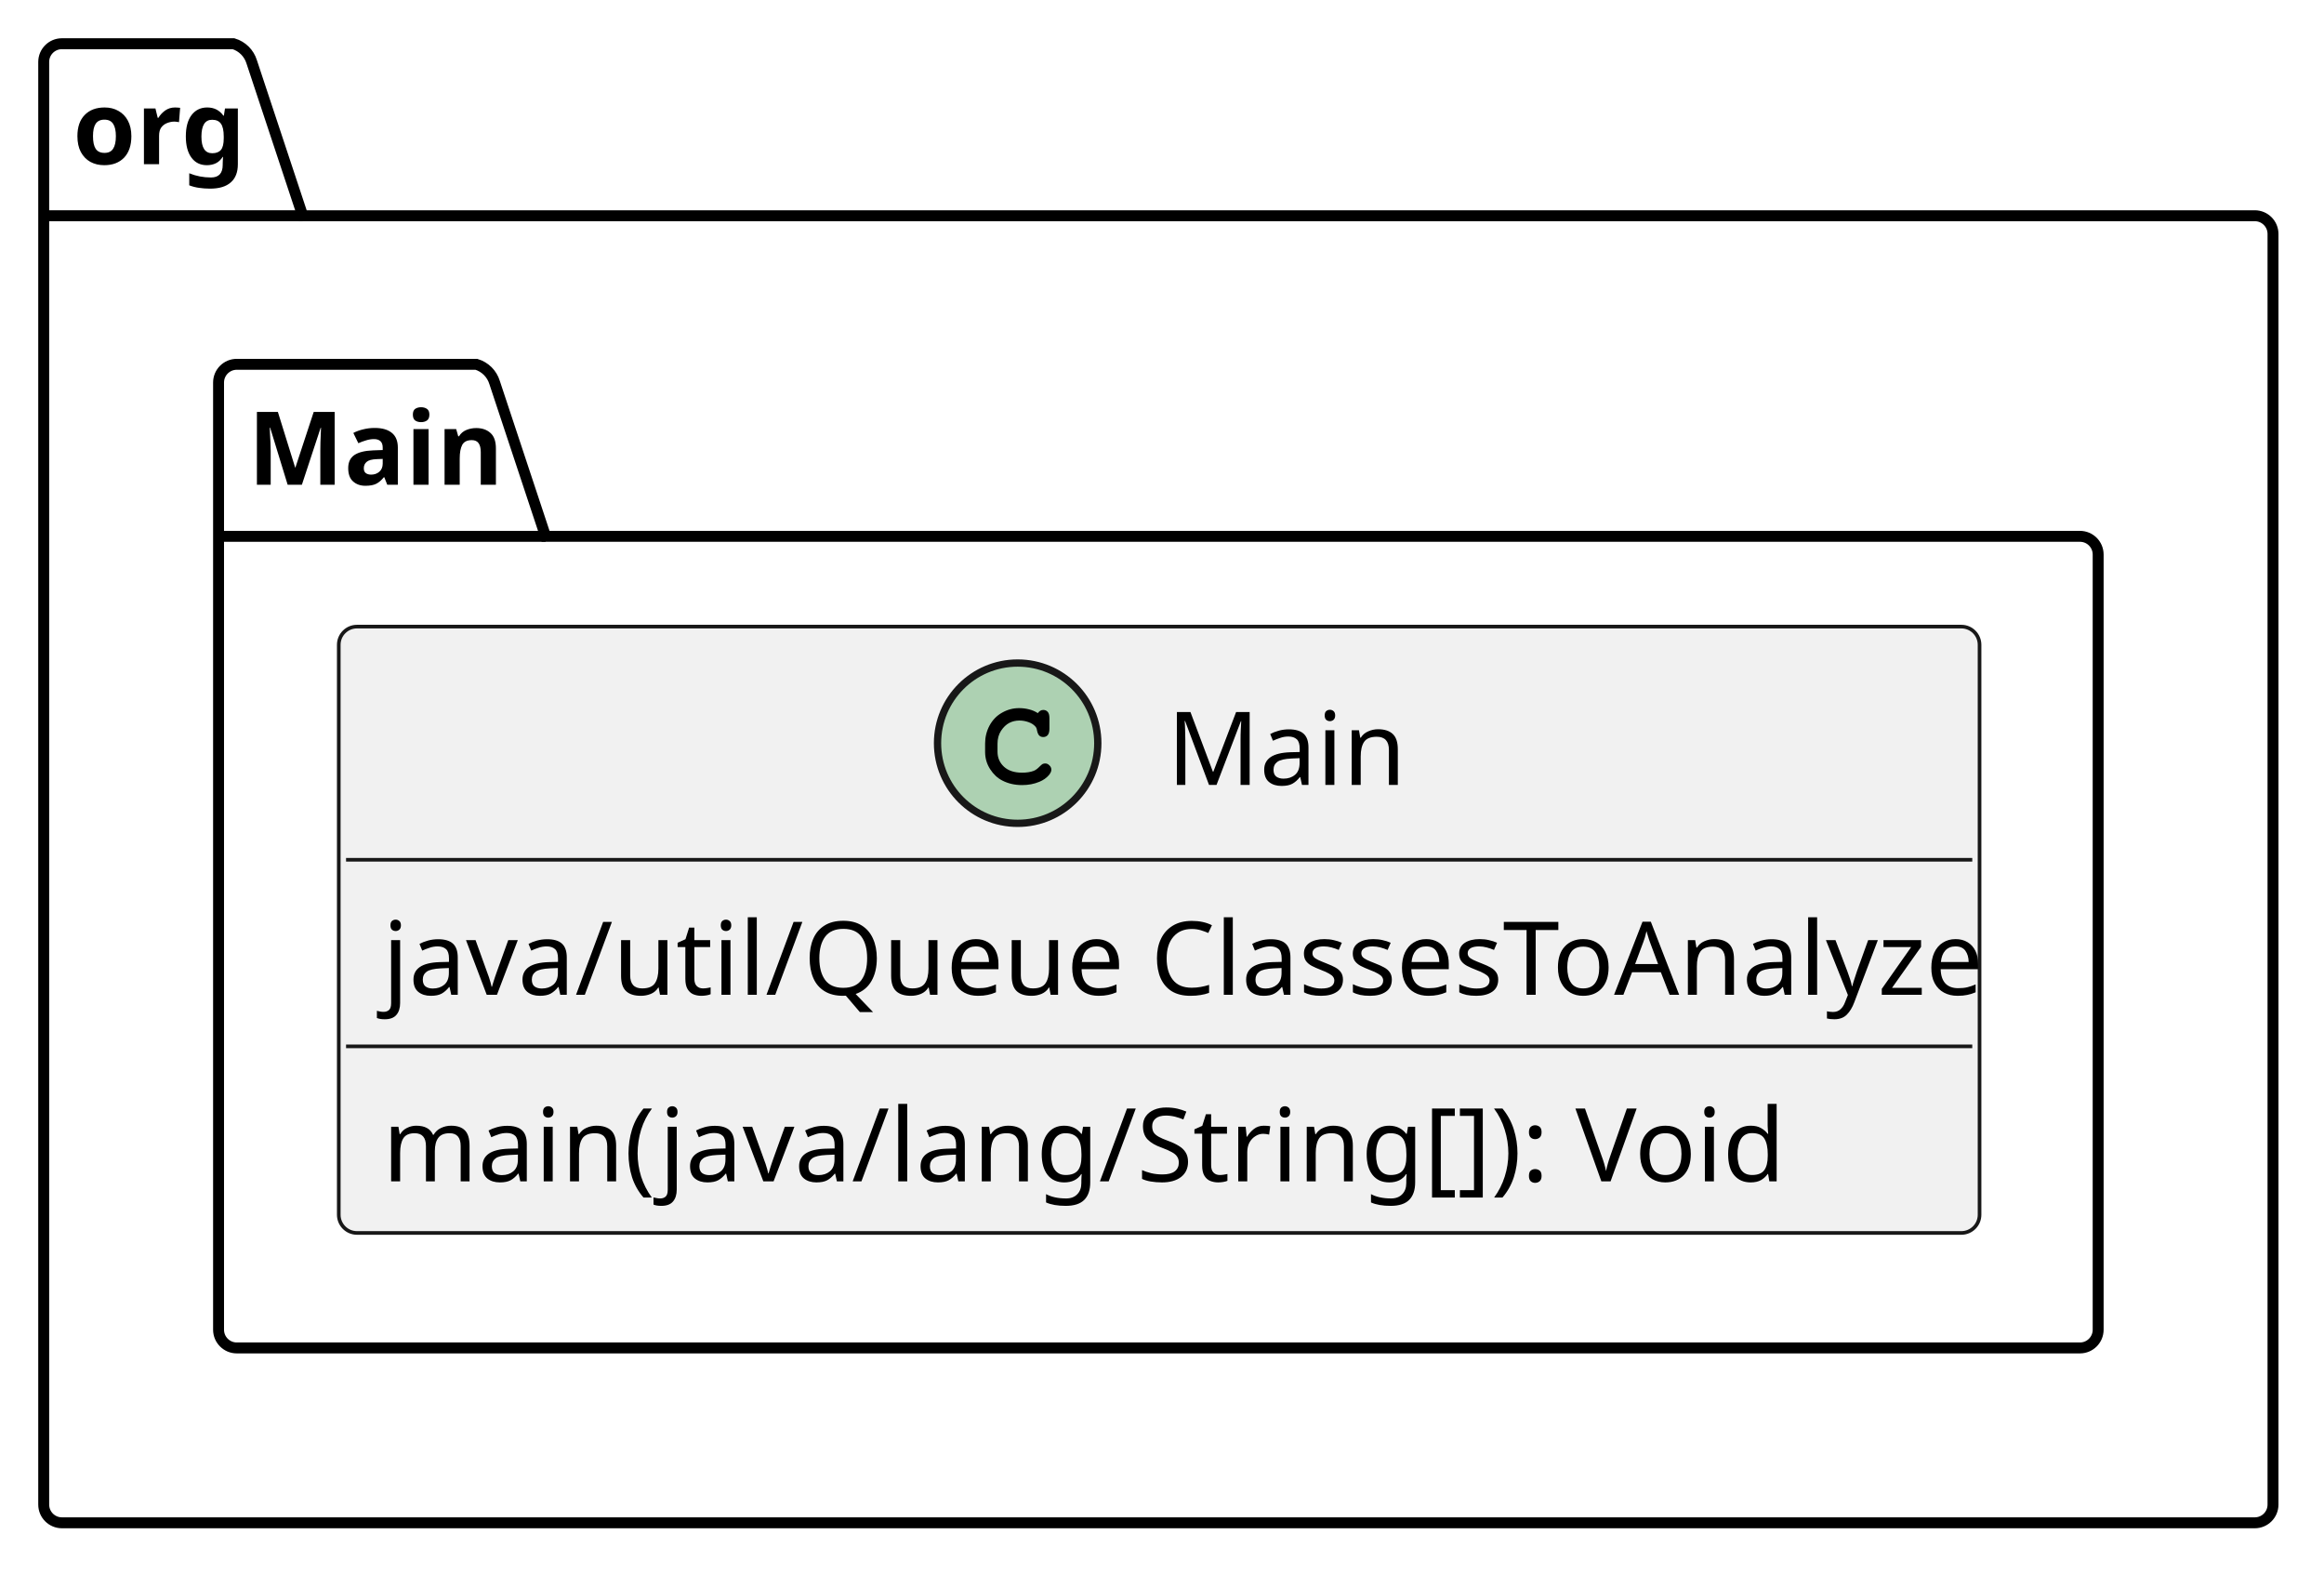
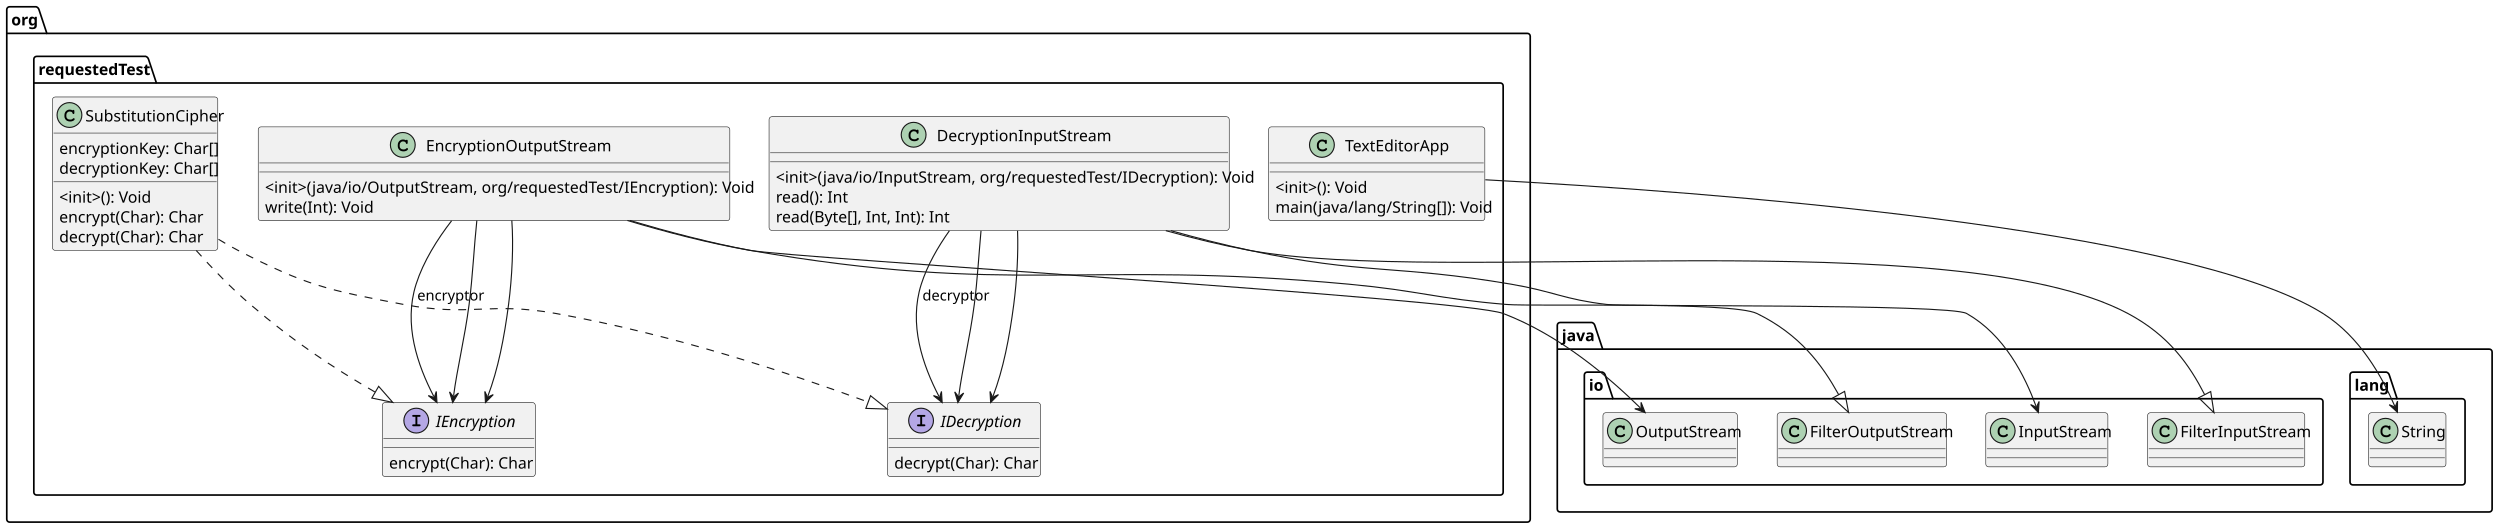
- <svg xmlns="http://www.w3.org/2000/svg" contentStyleType="text/css" data-diagram-type="CLASS" height="216px" preserveAspectRatio="none" style="width:319px;height:216px;background:#FFFFFF;" version="1.1" viewBox="0 0 319 216" width="319px" zoomAndPan="magnify">
+ <svg xmlns="http://www.w3.org/2000/svg" contentStyleType="text/css" data-diagram-type="CLASS" height="470px" preserveAspectRatio="none" style="width:2217px;height:470px;background:#FFFFFF;" version="1.1" viewBox="0 0 2217 470" width="2217px" zoomAndPan="magnify">
  <defs />
  <g>
    <g id="cluster_org">
-       <path d="M8.5,6 L32.052,6 A3.75,3.75 0 0 1 34.552,8.5 L41.552,29.609 L309.5,29.609 A2.5,2.5 0 0 1 312,32.109 L312,206.5 A2.5,2.5 0 0 1 309.5,209 L8.5,209 A2.5,2.5 0 0 1 6,206.5 L6,8.5 A2.5,2.5 0 0 1 8.5,6 " fill="transparent" style="stroke:#000000;stroke-width:1.5;" />
+       <path d="M8.5,6 L32.052,6 A3.75,3.75 0 0 1 34.552,8.5 L41.552,29.609 L1354.5,29.609 A2.5,2.5 0 0 1 1357,32.109 L1357,460.5 A2.5,2.5 0 0 1 1354.5,463 L8.5,463 A2.5,2.5 0 0 1 6,460.5 L6,8.5 A2.5,2.5 0 0 1 8.5,6 " fill="transparent" style="stroke:#000000;stroke-width:1.5;" />
      <line style="stroke:#000000;stroke-width:1.5;" x1="6" x2="41.552" y1="29.609" y2="29.609" />
      <text fill="#000000" font-family="sans-serif" font-size="14" font-weight="bold" lengthAdjust="spacing" textLength="22.552" x="10" y="22.533">org</text>
    </g>
-     <g id="cluster_Main">
-       <path d="M32.5,50 L65.39,50 A3.75,3.75 0 0 1 67.89,52.5 L74.89,73.609 L285.5,73.609 A2.5,2.5 0 0 1 288,76.109 L288,182.5 A2.5,2.5 0 0 1 285.5,185 L32.5,185 A2.5,2.5 0 0 1 30,182.5 L30,52.5 A2.5,2.5 0 0 1 32.5,50 " fill="transparent" style="stroke:#000000;stroke-width:1.5;" />
-       <line style="stroke:#000000;stroke-width:1.5;" x1="30" x2="74.89" y1="73.609" y2="73.609" />
-       <text fill="#000000" font-family="sans-serif" font-size="14" font-weight="bold" lengthAdjust="spacing" textLength="31.89" x="34" y="66.533">Main</text>
+     <g id="cluster_requestedTest">
+       <path d="M32.5,50 L129.196,50 A3.75,3.75 0 0 1 131.696,52.5 L138.696,73.609 L1330.5,73.609 A2.5,2.5 0 0 1 1333,76.109 L1333,436.5 A2.5,2.5 0 0 1 1330.5,439 L32.5,439 A2.5,2.5 0 0 1 30,436.5 L30,52.5 A2.5,2.5 0 0 1 32.5,50 " fill="transparent" style="stroke:#000000;stroke-width:1.5;" />
+       <line style="stroke:#000000;stroke-width:1.5;" x1="30" x2="138.696" y1="73.609" y2="73.609" />
+       <text fill="#000000" font-family="sans-serif" font-size="14" font-weight="bold" lengthAdjust="spacing" textLength="95.696" x="34" y="66.533">requestedTest</text>
    </g>
-     <g id="elem_Main">
-       <rect codeLine="2" fill="#F1F1F1" height="83.219" id="Main" rx="2.5" ry="2.5" style="stroke:#181818;stroke-width:0.5;" width="225.22" x="46.5" y="86" />
-       <ellipse cx="139.688" cy="102" fill="#ADD1B2" rx="11" ry="11" style="stroke:#181818;stroke-width:1;" />
-       <path d="M142.453,97.875 Q142.609,97.656 142.797,97.547 Q142.984,97.438 143.203,97.438 Q143.578,97.438 143.812,97.703 Q144.047,97.953 144.047,98.562 L144.047,100.016 Q144.047,100.625 143.812,100.891 Q143.578,101.156 143.203,101.156 Q142.859,101.156 142.656,100.953 Q142.453,100.766 142.344,100.25 Q142.297,99.891 142.109,99.703 Q141.781,99.328 141.172,99.109 Q140.562,98.891 139.938,98.891 Q139.172,98.891 138.531,99.219 Q137.906,99.547 137.406,100.297 Q136.922,101.047 136.922,102.078 L136.922,103.172 Q136.922,104.406 137.812,105.234 Q138.703,106.047 140.297,106.047 Q141.234,106.047 141.891,105.797 Q142.281,105.641 142.703,105.203 Q142.969,104.938 143.109,104.859 Q143.266,104.781 143.469,104.781 Q143.797,104.781 144.047,105.047 Q144.312,105.297 144.312,105.641 Q144.312,105.984 143.969,106.391 Q143.469,106.969 142.672,107.297 Q141.594,107.75 140.297,107.75 Q138.781,107.75 137.578,107.125 Q136.594,106.625 135.906,105.562 Q135.219,104.484 135.219,103.203 L135.219,102.047 Q135.219,100.719 135.828,99.578 Q136.453,98.422 137.547,97.812 Q138.641,97.188 139.875,97.188 Q140.609,97.188 141.25,97.359 Q141.906,97.516 142.453,97.875 Z " fill="#000000" />
-       <text fill="#000000" font-family="sans-serif" font-size="14" lengthAdjust="spacing" textLength="30.345" x="160.188" y="107.728">Main</text>
-       <line style="stroke:#181818;stroke-width:0.5;" x1="47.5" x2="270.72" y1="118" y2="118" />
-       <text fill="#000000" font-family="sans-serif" font-size="14" lengthAdjust="spacing" textLength="213.22" x="52.5" y="136.533">java/util/Queue ClassesToAnalyze</text>
-       <line style="stroke:#181818;stroke-width:0.5;" x1="47.5" x2="270.72" y1="143.609" y2="143.609" />
-       <text fill="#000000" font-family="sans-serif" font-size="14" lengthAdjust="spacing" textLength="179.751" x="52.5" y="162.143">main(java/lang/String[]): Void</text>
+     <g id="cluster_java">
+       <path d="M1383.5,286 L1411.748,286 A3.75,3.75 0 0 1 1414.248,288.5 L1421.248,309.609 L2207.5,309.609 A2.5,2.5 0 0 1 2210,312.109 L2210,451.5 A2.5,2.5 0 0 1 2207.5,454 L1383.5,454 A2.5,2.5 0 0 1 1381,451.5 L1381,288.5 A2.5,2.5 0 0 1 1383.5,286 " fill="transparent" style="stroke:#000000;stroke-width:1.5;" />
+       <line style="stroke:#000000;stroke-width:1.5;" x1="1381" x2="1421.248" y1="309.609" y2="309.609" />
+       <text fill="#000000" font-family="sans-serif" font-size="14" font-weight="bold" lengthAdjust="spacing" textLength="27.248" x="1385" y="302.533">java</text>
+     </g>
+     <g id="cluster_io">
+       <path d="M1407.5,330 L1420.941,330 A3.75,3.75 0 0 1 1423.441,332.5 L1430.441,353.609 L2057.5,353.609 A2.5,2.5 0 0 1 2060,356.109 L2060,427.5 A2.5,2.5 0 0 1 2057.5,430 L1407.5,430 A2.5,2.5 0 0 1 1405,427.5 L1405,332.5 A2.5,2.5 0 0 1 1407.5,330 " fill="transparent" style="stroke:#000000;stroke-width:1.5;" />
+       <line style="stroke:#000000;stroke-width:1.5;" x1="1405" x2="1430.441" y1="353.609" y2="353.609" />
+       <text fill="#000000" font-family="sans-serif" font-size="14" font-weight="bold" lengthAdjust="spacing" textLength="12.441" x="1409" y="346.533">io</text>
+     </g>
+     <g id="cluster_lang">
+       <path d="M2086.5,330 L2116.279,330 A3.75,3.75 0 0 1 2118.779,332.5 L2125.779,353.609 L2183.5,353.609 A2.5,2.5 0 0 1 2186,356.109 L2186,427.5 A2.5,2.5 0 0 1 2183.5,430 L2086.5,430 A2.5,2.5 0 0 1 2084,427.5 L2084,332.5 A2.5,2.5 0 0 1 2086.5,330 " fill="transparent" style="stroke:#000000;stroke-width:1.5;" />
+       <line style="stroke:#000000;stroke-width:1.5;" x1="2084" x2="2125.779" y1="353.609" y2="353.609" />
+       <text fill="#000000" font-family="sans-serif" font-size="14" font-weight="bold" lengthAdjust="spacing" textLength="28.779" x="2088" y="346.533">lang</text>
+     </g>
+     <g id="elem_DecryptionInputStream">
+       <rect codeLine="2" fill="#F1F1F1" height="100.828" id="DecryptionInputStream" rx="2.5" ry="2.5" style="stroke:#181818;stroke-width:0.5;" width="408.088" x="682" y="103.5" />
+       <ellipse cx="810.205" cy="119.5" fill="#ADD1B2" rx="11" ry="11" style="stroke:#181818;stroke-width:1;" />
+       <path d="M812.97,115.375 Q813.126,115.156 813.314,115.047 Q813.501,114.938 813.72,114.938 Q814.095,114.938 814.33,115.203 Q814.564,115.453 814.564,116.062 L814.564,117.516 Q814.564,118.125 814.33,118.391 Q814.095,118.656 813.72,118.656 Q813.376,118.656 813.173,118.453 Q812.97,118.266 812.861,117.75 Q812.814,117.391 812.626,117.203 Q812.298,116.828 811.689,116.609 Q811.08,116.391 810.455,116.391 Q809.689,116.391 809.048,116.719 Q808.423,117.047 807.923,117.797 Q807.439,118.547 807.439,119.578 L807.439,120.672 Q807.439,121.906 808.33,122.734 Q809.22,123.547 810.814,123.547 Q811.751,123.547 812.408,123.297 Q812.798,123.141 813.22,122.703 Q813.486,122.438 813.626,122.359 Q813.783,122.281 813.986,122.281 Q814.314,122.281 814.564,122.547 Q814.83,122.797 814.83,123.141 Q814.83,123.484 814.486,123.891 Q813.986,124.469 813.189,124.797 Q812.111,125.25 810.814,125.25 Q809.298,125.25 808.095,124.625 Q807.111,124.125 806.423,123.062 Q805.736,121.984 805.736,120.703 L805.736,119.547 Q805.736,118.219 806.345,117.078 Q806.97,115.922 808.064,115.312 Q809.158,114.688 810.392,114.688 Q811.126,114.688 811.767,114.859 Q812.423,115.016 812.97,115.375 Z " fill="#000000" />
+       <text fill="#000000" font-family="sans-serif" font-size="14" lengthAdjust="spacing" textLength="143.179" x="830.705" y="125.228">DecryptionInputStream</text>
+       <line style="stroke:#181818;stroke-width:0.5;" x1="683" x2="1089.088" y1="135.5" y2="135.5" />
+       <line style="stroke:#181818;stroke-width:0.5;" x1="683" x2="1089.088" y1="143.5" y2="143.5" />
+       <text fill="#000000" font-family="sans-serif" font-size="14" lengthAdjust="spacing" textLength="396.088" x="688" y="162.033">&lt;init&gt;(java/io/InputStream, org/requestedTest/IDecryption): Void</text>
+       <text fill="#000000" font-family="sans-serif" font-size="14" lengthAdjust="spacing" textLength="60.69" x="688" y="179.643">read(): Int</text>
+       <text fill="#000000" font-family="sans-serif" font-size="14" lengthAdjust="spacing" textLength="143.172" x="688" y="197.252">read(Byte[], Int, Int): Int</text>
+     </g>
+     <g id="elem_IDecryption">
+       <rect codeLine="23" fill="#F1F1F1" height="65.609" id="IDecryption" rx="2.5" ry="2.5" style="stroke:#181818;stroke-width:0.5;" width="135.703" x="787" y="357" />
+       <ellipse cx="816.803" cy="373" fill="#B4A7E5" rx="11" ry="11" style="stroke:#181818;stroke-width:1;" />
+       <path d="M817.756,369.641 L817.756,376.297 L819.475,376.297 Q820.085,376.297 820.35,376.531 Q820.616,376.766 820.616,377.156 Q820.616,377.531 820.35,377.766 Q820.085,378 819.475,378 L814.335,378 Q813.725,378 813.46,377.766 Q813.194,377.531 813.194,377.141 Q813.194,376.766 813.46,376.531 Q813.725,376.297 814.335,376.297 L816.053,376.297 L816.053,369.641 L814.335,369.641 Q813.725,369.641 813.46,369.406 Q813.194,369.172 813.194,368.781 Q813.194,368.406 813.46,368.172 Q813.725,367.938 814.335,367.938 L819.475,367.938 Q820.085,367.938 820.35,368.172 Q820.616,368.406 820.616,368.781 Q820.616,369.172 820.35,369.406 Q820.085,369.641 819.475,369.641 L817.756,369.641 Z " fill="#000000" />
+       <text fill="#000000" font-family="sans-serif" font-size="14" font-style="italic" lengthAdjust="spacing" textLength="70.807" x="834.093" y="378.728">IDecryption</text>
+       <line style="stroke:#181818;stroke-width:0.5;" x1="788" x2="921.703" y1="389" y2="389" />
+       <line style="stroke:#181818;stroke-width:0.5;" x1="788" x2="921.703" y1="397" y2="397" />
+       <text fill="#000000" font-family="sans-serif" font-size="14" lengthAdjust="spacing" textLength="123.703" x="793" y="415.533">decrypt(Char): Char</text>
+     </g>
+     <g id="elem_EncryptionOutputStream">
+       <rect codeLine="13" fill="#F1F1F1" height="83.219" id="EncryptionOutputStream" rx="2.5" ry="2.5" style="stroke:#181818;stroke-width:0.5;" width="418.205" x="229" y="112.5" />
+       <ellipse cx="357.205" cy="128.5" fill="#ADD1B2" rx="11" ry="11" style="stroke:#181818;stroke-width:1;" />
+       <path d="M359.97,124.375 Q360.127,124.156 360.314,124.047 Q360.502,123.938 360.72,123.938 Q361.095,123.938 361.33,124.203 Q361.564,124.453 361.564,125.062 L361.564,126.516 Q361.564,127.125 361.33,127.391 Q361.095,127.656 360.72,127.656 Q360.377,127.656 360.173,127.453 Q359.97,127.266 359.861,126.75 Q359.814,126.391 359.627,126.203 Q359.298,125.828 358.689,125.609 Q358.08,125.391 357.455,125.391 Q356.689,125.391 356.048,125.719 Q355.423,126.047 354.923,126.797 Q354.439,127.547 354.439,128.578 L354.439,129.672 Q354.439,130.906 355.33,131.734 Q356.22,132.547 357.814,132.547 Q358.752,132.547 359.408,132.297 Q359.798,132.141 360.22,131.703 Q360.486,131.438 360.627,131.359 Q360.783,131.281 360.986,131.281 Q361.314,131.281 361.564,131.547 Q361.83,131.797 361.83,132.141 Q361.83,132.484 361.486,132.891 Q360.986,133.469 360.189,133.797 Q359.111,134.25 357.814,134.25 Q356.298,134.25 355.095,133.625 Q354.111,133.125 353.423,132.062 Q352.736,130.984 352.736,129.703 L352.736,128.547 Q352.736,127.219 353.345,126.078 Q353.97,124.922 355.064,124.312 Q356.158,123.688 357.392,123.688 Q358.127,123.688 358.767,123.859 Q359.423,124.016 359.97,124.375 Z " fill="#000000" />
+       <text fill="#000000" font-family="sans-serif" font-size="14" lengthAdjust="spacing" textLength="153.296" x="377.705" y="134.228">EncryptionOutputStream</text>
+       <line style="stroke:#181818;stroke-width:0.5;" x1="230" x2="646.205" y1="144.5" y2="144.5" />
+       <line style="stroke:#181818;stroke-width:0.5;" x1="230" x2="646.205" y1="152.5" y2="152.5" />
+       <text fill="#000000" font-family="sans-serif" font-size="14" lengthAdjust="spacing" textLength="406.205" x="235" y="171.033">&lt;init&gt;(java/io/OutputStream, org/requestedTest/IEncryption): Void</text>
+       <text fill="#000000" font-family="sans-serif" font-size="14" lengthAdjust="spacing" textLength="90.248" x="235" y="188.643">write(Int): Void</text>
+     </g>
+     <g id="elem_IEncryption">
+       <rect codeLine="27" fill="#F1F1F1" height="65.609" id="IEncryption" rx="2.5" ry="2.5" style="stroke:#181818;stroke-width:0.5;" width="135.703" x="339" y="357" />
+       <ellipse cx="369.151" cy="373" fill="#B4A7E5" rx="11" ry="11" style="stroke:#181818;stroke-width:1;" />
+       <path d="M370.104,369.641 L370.104,376.297 L371.823,376.297 Q372.432,376.297 372.698,376.531 Q372.964,376.766 372.964,377.156 Q372.964,377.531 372.698,377.766 Q372.432,378 371.823,378 L366.682,378 Q366.073,378 365.807,377.766 Q365.542,377.531 365.542,377.141 Q365.542,376.766 365.807,376.531 Q366.073,376.297 366.682,376.297 L368.401,376.297 L368.401,369.641 L366.682,369.641 Q366.073,369.641 365.807,369.406 Q365.542,369.172 365.542,368.781 Q365.542,368.406 365.807,368.172 Q366.073,367.938 366.682,367.938 L371.823,367.938 Q372.432,367.938 372.698,368.172 Q372.964,368.406 372.964,368.781 Q372.964,369.172 372.698,369.406 Q372.432,369.641 371.823,369.641 L370.104,369.641 Z " fill="#000000" />
+       <text fill="#000000" font-family="sans-serif" font-size="14" font-style="italic" lengthAdjust="spacing" textLength="70.034" x="386.518" y="378.728">IEncryption</text>
+       <line style="stroke:#181818;stroke-width:0.5;" x1="340" x2="473.703" y1="389" y2="389" />
+       <line style="stroke:#181818;stroke-width:0.5;" x1="340" x2="473.703" y1="397" y2="397" />
+       <text fill="#000000" font-family="sans-serif" font-size="14" lengthAdjust="spacing" textLength="123.703" x="345" y="415.533">encrypt(Char): Char</text>
+     </g>
+     <g id="elem_SubstitutionCipher">
+       <rect codeLine="31" fill="#F1F1F1" height="136.047" id="SubstitutionCipher" rx="2.5" ry="2.5" style="stroke:#181818;stroke-width:0.5;" width="146.62" x="46.5" y="86" />
+       <ellipse cx="61.599" cy="102" fill="#ADD1B2" rx="11" ry="11" style="stroke:#181818;stroke-width:1;" />
+       <path d="M64.365,97.875 Q64.521,97.656 64.709,97.547 Q64.896,97.438 65.115,97.438 Q65.49,97.438 65.724,97.703 Q65.959,97.953 65.959,98.562 L65.959,100.016 Q65.959,100.625 65.724,100.891 Q65.49,101.156 65.115,101.156 Q64.771,101.156 64.568,100.953 Q64.365,100.766 64.256,100.25 Q64.209,99.891 64.021,99.703 Q63.693,99.328 63.084,99.109 Q62.474,98.891 61.849,98.891 Q61.084,98.891 60.443,99.219 Q59.818,99.547 59.318,100.297 Q58.834,101.047 58.834,102.078 L58.834,103.172 Q58.834,104.406 59.724,105.234 Q60.615,106.047 62.209,106.047 Q63.146,106.047 63.802,105.797 Q64.193,105.641 64.615,105.203 Q64.881,104.938 65.021,104.859 Q65.177,104.781 65.381,104.781 Q65.709,104.781 65.959,105.047 Q66.224,105.297 66.224,105.641 Q66.224,105.984 65.881,106.391 Q65.381,106.969 64.584,107.297 Q63.506,107.75 62.209,107.75 Q60.693,107.75 59.49,107.125 Q58.506,106.625 57.818,105.562 Q57.131,104.484 57.131,103.203 L57.131,102.047 Q57.131,100.719 57.74,99.578 Q58.365,98.422 59.459,97.812 Q60.552,97.188 61.787,97.188 Q62.521,97.188 63.162,97.359 Q63.818,97.516 64.365,97.875 Z " fill="#000000" />
+       <text fill="#000000" font-family="sans-serif" font-size="14" lengthAdjust="spacing" textLength="114.399" x="75.621" y="107.728">SubstitutionCipher</text>
+       <line style="stroke:#181818;stroke-width:0.5;" x1="47.5" x2="192.12" y1="118" y2="118" />
+       <text fill="#000000" font-family="sans-serif" font-size="14" lengthAdjust="spacing" textLength="134.62" x="52.5" y="136.533">encryptionKey: Char[]</text>
+       <text fill="#000000" font-family="sans-serif" font-size="14" lengthAdjust="spacing" textLength="134.62" x="52.5" y="154.143">decryptionKey: Char[]</text>
+       <line style="stroke:#181818;stroke-width:0.5;" x1="47.5" x2="192.12" y1="161.219" y2="161.219" />
+       <text fill="#000000" font-family="sans-serif" font-size="14" lengthAdjust="spacing" textLength="79.372" x="52.5" y="179.752">&lt;init&gt;(): Void</text>
+       <text fill="#000000" font-family="sans-serif" font-size="14" lengthAdjust="spacing" textLength="123.703" x="52.5" y="197.361">encrypt(Char): Char</text>
+       <text fill="#000000" font-family="sans-serif" font-size="14" lengthAdjust="spacing" textLength="123.703" x="52.5" y="214.971">decrypt(Char): Char</text>
+     </g>
+     <g id="elem_TextEditorApp">
+       <rect codeLine="41" fill="#F1F1F1" height="83.219" id="TextEditorApp" rx="2.5" ry="2.5" style="stroke:#181818;stroke-width:0.5;" width="191.751" x="1125" y="112.5" />
+       <ellipse cx="1172.271" cy="128.5" fill="#ADD1B2" rx="11" ry="11" style="stroke:#181818;stroke-width:1;" />
+       <path d="M1175.036,124.375 Q1175.192,124.156 1175.38,124.047 Q1175.567,123.938 1175.786,123.938 Q1176.161,123.938 1176.396,124.203 Q1176.63,124.453 1176.63,125.062 L1176.63,126.516 Q1176.63,127.125 1176.396,127.391 Q1176.161,127.656 1175.786,127.656 Q1175.442,127.656 1175.239,127.453 Q1175.036,127.266 1174.927,126.75 Q1174.88,126.391 1174.692,126.203 Q1174.364,125.828 1173.755,125.609 Q1173.146,125.391 1172.521,125.391 Q1171.755,125.391 1171.114,125.719 Q1170.489,126.047 1169.989,126.797 Q1169.505,127.547 1169.505,128.578 L1169.505,129.672 Q1169.505,130.906 1170.396,131.734 Q1171.286,132.547 1172.88,132.547 Q1173.817,132.547 1174.474,132.297 Q1174.864,132.141 1175.286,131.703 Q1175.552,131.438 1175.692,131.359 Q1175.849,131.281 1176.052,131.281 Q1176.38,131.281 1176.63,131.547 Q1176.896,131.797 1176.896,132.141 Q1176.896,132.484 1176.552,132.891 Q1176.052,133.469 1175.255,133.797 Q1174.177,134.25 1172.88,134.25 Q1171.364,134.25 1170.161,133.625 Q1169.177,133.125 1168.489,132.062 Q1167.802,130.984 1167.802,129.703 L1167.802,128.547 Q1167.802,127.219 1168.411,126.078 Q1169.036,124.922 1170.13,124.312 Q1171.224,123.688 1172.458,123.688 Q1173.192,123.688 1173.833,123.859 Q1174.489,124.016 1175.036,124.375 Z " fill="#000000" />
+       <text fill="#000000" font-family="sans-serif" font-size="14" lengthAdjust="spacing" textLength="88.71" x="1192.771" y="134.228">TextEditorApp</text>
+       <line style="stroke:#181818;stroke-width:0.5;" x1="1126" x2="1315.751" y1="144.5" y2="144.5" />
+       <line style="stroke:#181818;stroke-width:0.5;" x1="1126" x2="1315.751" y1="152.5" y2="152.5" />
+       <text fill="#000000" font-family="sans-serif" font-size="14" lengthAdjust="spacing" textLength="79.372" x="1131" y="171.033">&lt;init&gt;(): Void</text>
+       <text fill="#000000" font-family="sans-serif" font-size="14" lengthAdjust="spacing" textLength="179.751" x="1131" y="188.643">main(java/lang/String[]): Void</text>
+     </g>
+     <g id="elem_FilterInputStream">
+       <rect fill="#F1F1F1" height="48" id="FilterInputStream" rx="2.5" ry="2.5" style="stroke:#181818;stroke-width:0.5;" width="139.372" x="1904.5" y="366" />
+       <ellipse cx="1919.5" cy="382" fill="#ADD1B2" rx="11" ry="11" style="stroke:#181818;stroke-width:1;" />
+       <path d="M1922.266,377.875 Q1922.422,377.656 1922.609,377.547 Q1922.797,377.438 1923.016,377.438 Q1923.391,377.438 1923.625,377.703 Q1923.859,377.953 1923.859,378.562 L1923.859,380.016 Q1923.859,380.625 1923.625,380.891 Q1923.391,381.156 1923.016,381.156 Q1922.672,381.156 1922.469,380.953 Q1922.266,380.766 1922.156,380.25 Q1922.109,379.891 1921.922,379.703 Q1921.594,379.328 1920.984,379.109 Q1920.375,378.891 1919.75,378.891 Q1918.984,378.891 1918.344,379.219 Q1917.719,379.547 1917.219,380.297 Q1916.734,381.047 1916.734,382.078 L1916.734,383.172 Q1916.734,384.406 1917.625,385.234 Q1918.516,386.047 1920.109,386.047 Q1921.047,386.047 1921.703,385.797 Q1922.094,385.641 1922.516,385.203 Q1922.781,384.938 1922.922,384.859 Q1923.078,384.781 1923.281,384.781 Q1923.609,384.781 1923.859,385.047 Q1924.125,385.297 1924.125,385.641 Q1924.125,385.984 1923.781,386.391 Q1923.281,386.969 1922.484,387.297 Q1921.406,387.75 1920.109,387.75 Q1918.594,387.75 1917.391,387.125 Q1916.406,386.625 1915.719,385.562 Q1915.031,384.484 1915.031,383.203 L1915.031,382.047 Q1915.031,380.719 1915.641,379.578 Q1916.266,378.422 1917.359,377.812 Q1918.453,377.188 1919.688,377.188 Q1920.422,377.188 1921.062,377.359 Q1921.719,377.516 1922.266,377.875 Z " fill="#000000" />
+       <text fill="#000000" font-family="sans-serif" font-size="14" lengthAdjust="spacing" textLength="107.372" x="1933.5" y="387.728">FilterInputStream</text>
+       <line style="stroke:#181818;stroke-width:0.5;" x1="1905.5" x2="2042.872" y1="398" y2="398" />
+       <line style="stroke:#181818;stroke-width:0.5;" x1="1905.5" x2="2042.872" y1="406" y2="406" />
+     </g>
+     <g id="elem_InputStream">
+       <rect fill="#F1F1F1" height="48" id="InputStream" rx="2.5" ry="2.5" style="stroke:#181818;stroke-width:0.5;" width="108.262" x="1761" y="366" />
+       <ellipse cx="1776" cy="382" fill="#ADD1B2" rx="11" ry="11" style="stroke:#181818;stroke-width:1;" />
+       <path d="M1778.766,377.875 Q1778.922,377.656 1779.109,377.547 Q1779.297,377.438 1779.516,377.438 Q1779.891,377.438 1780.125,377.703 Q1780.359,377.953 1780.359,378.562 L1780.359,380.016 Q1780.359,380.625 1780.125,380.891 Q1779.891,381.156 1779.516,381.156 Q1779.172,381.156 1778.969,380.953 Q1778.766,380.766 1778.656,380.25 Q1778.609,379.891 1778.422,379.703 Q1778.094,379.328 1777.484,379.109 Q1776.875,378.891 1776.25,378.891 Q1775.484,378.891 1774.844,379.219 Q1774.219,379.547 1773.719,380.297 Q1773.234,381.047 1773.234,382.078 L1773.234,383.172 Q1773.234,384.406 1774.125,385.234 Q1775.016,386.047 1776.609,386.047 Q1777.547,386.047 1778.203,385.797 Q1778.594,385.641 1779.016,385.203 Q1779.281,384.938 1779.422,384.859 Q1779.578,384.781 1779.781,384.781 Q1780.109,384.781 1780.359,385.047 Q1780.625,385.297 1780.625,385.641 Q1780.625,385.984 1780.281,386.391 Q1779.781,386.969 1778.984,387.297 Q1777.906,387.75 1776.609,387.75 Q1775.094,387.75 1773.891,387.125 Q1772.906,386.625 1772.219,385.562 Q1771.531,384.484 1771.531,383.203 L1771.531,382.047 Q1771.531,380.719 1772.141,379.578 Q1772.766,378.422 1773.859,377.812 Q1774.953,377.188 1776.188,377.188 Q1776.922,377.188 1777.562,377.359 Q1778.219,377.516 1778.766,377.875 Z " fill="#000000" />
+       <text fill="#000000" font-family="sans-serif" font-size="14" lengthAdjust="spacing" textLength="76.262" x="1790" y="387.728">InputStream</text>
+       <line style="stroke:#181818;stroke-width:0.5;" x1="1762" x2="1868.262" y1="398" y2="398" />
+       <line style="stroke:#181818;stroke-width:0.5;" x1="1762" x2="1868.262" y1="406" y2="406" />
+     </g>
+     <g id="elem_FilterOutputStream">
+       <rect fill="#F1F1F1" height="48" id="FilterOutputStream" rx="2.5" ry="2.5" style="stroke:#181818;stroke-width:0.5;" width="150.262" x="1576" y="366" />
+       <ellipse cx="1591" cy="382" fill="#ADD1B2" rx="11" ry="11" style="stroke:#181818;stroke-width:1;" />
+       <path d="M1593.766,377.875 Q1593.922,377.656 1594.109,377.547 Q1594.297,377.438 1594.516,377.438 Q1594.891,377.438 1595.125,377.703 Q1595.359,377.953 1595.359,378.562 L1595.359,380.016 Q1595.359,380.625 1595.125,380.891 Q1594.891,381.156 1594.516,381.156 Q1594.172,381.156 1593.969,380.953 Q1593.766,380.766 1593.656,380.25 Q1593.609,379.891 1593.422,379.703 Q1593.094,379.328 1592.484,379.109 Q1591.875,378.891 1591.25,378.891 Q1590.484,378.891 1589.844,379.219 Q1589.219,379.547 1588.719,380.297 Q1588.234,381.047 1588.234,382.078 L1588.234,383.172 Q1588.234,384.406 1589.125,385.234 Q1590.016,386.047 1591.609,386.047 Q1592.547,386.047 1593.203,385.797 Q1593.594,385.641 1594.016,385.203 Q1594.281,384.938 1594.422,384.859 Q1594.578,384.781 1594.781,384.781 Q1595.109,384.781 1595.359,385.047 Q1595.625,385.297 1595.625,385.641 Q1595.625,385.984 1595.281,386.391 Q1594.781,386.969 1593.984,387.297 Q1592.906,387.75 1591.609,387.75 Q1590.094,387.75 1588.891,387.125 Q1587.906,386.625 1587.219,385.562 Q1586.531,384.484 1586.531,383.203 L1586.531,382.047 Q1586.531,380.719 1587.141,379.578 Q1587.766,378.422 1588.859,377.812 Q1589.953,377.188 1591.188,377.188 Q1591.922,377.188 1592.562,377.359 Q1593.219,377.516 1593.766,377.875 Z " fill="#000000" />
+       <text fill="#000000" font-family="sans-serif" font-size="14" lengthAdjust="spacing" textLength="118.262" x="1605" y="387.728">FilterOutputStream</text>
+       <line style="stroke:#181818;stroke-width:0.5;" x1="1577" x2="1725.262" y1="398" y2="398" />
+       <line style="stroke:#181818;stroke-width:0.5;" x1="1577" x2="1725.262" y1="406" y2="406" />
+     </g>
+     <g id="elem_OutputStream">
+       <rect fill="#F1F1F1" height="48" id="OutputStream" rx="2.5" ry="2.5" style="stroke:#181818;stroke-width:0.5;" width="119.151" x="1421.5" y="366" />
+       <ellipse cx="1436.5" cy="382" fill="#ADD1B2" rx="11" ry="11" style="stroke:#181818;stroke-width:1;" />
+       <path d="M1439.266,377.875 Q1439.422,377.656 1439.609,377.547 Q1439.797,377.438 1440.016,377.438 Q1440.391,377.438 1440.625,377.703 Q1440.859,377.953 1440.859,378.562 L1440.859,380.016 Q1440.859,380.625 1440.625,380.891 Q1440.391,381.156 1440.016,381.156 Q1439.672,381.156 1439.469,380.953 Q1439.266,380.766 1439.156,380.25 Q1439.109,379.891 1438.922,379.703 Q1438.594,379.328 1437.984,379.109 Q1437.375,378.891 1436.75,378.891 Q1435.984,378.891 1435.344,379.219 Q1434.719,379.547 1434.219,380.297 Q1433.734,381.047 1433.734,382.078 L1433.734,383.172 Q1433.734,384.406 1434.625,385.234 Q1435.516,386.047 1437.109,386.047 Q1438.047,386.047 1438.703,385.797 Q1439.094,385.641 1439.516,385.203 Q1439.781,384.938 1439.922,384.859 Q1440.078,384.781 1440.281,384.781 Q1440.609,384.781 1440.859,385.047 Q1441.125,385.297 1441.125,385.641 Q1441.125,385.984 1440.781,386.391 Q1440.281,386.969 1439.484,387.297 Q1438.406,387.75 1437.109,387.75 Q1435.594,387.75 1434.391,387.125 Q1433.406,386.625 1432.719,385.562 Q1432.031,384.484 1432.031,383.203 L1432.031,382.047 Q1432.031,380.719 1432.641,379.578 Q1433.266,378.422 1434.359,377.812 Q1435.453,377.188 1436.688,377.188 Q1437.422,377.188 1438.062,377.359 Q1438.719,377.516 1439.266,377.875 Z " fill="#000000" />
+       <text fill="#000000" font-family="sans-serif" font-size="14" lengthAdjust="spacing" textLength="87.151" x="1450.5" y="387.728">OutputStream</text>
+       <line style="stroke:#181818;stroke-width:0.5;" x1="1422.5" x2="1539.651" y1="398" y2="398" />
+       <line style="stroke:#181818;stroke-width:0.5;" x1="1422.5" x2="1539.651" y1="406" y2="406" />
+     </g>
+     <g id="elem_String">
+       <rect fill="#F1F1F1" height="48" id="String" rx="2.5" ry="2.5" style="stroke:#181818;stroke-width:0.5;" width="68.572" x="2100.5" y="366" />
+       <ellipse cx="2115.5" cy="382" fill="#ADD1B2" rx="11" ry="11" style="stroke:#181818;stroke-width:1;" />
+       <path d="M2118.266,377.875 Q2118.422,377.656 2118.609,377.547 Q2118.797,377.438 2119.016,377.438 Q2119.391,377.438 2119.625,377.703 Q2119.859,377.953 2119.859,378.562 L2119.859,380.016 Q2119.859,380.625 2119.625,380.891 Q2119.391,381.156 2119.016,381.156 Q2118.672,381.156 2118.469,380.953 Q2118.266,380.766 2118.156,380.25 Q2118.109,379.891 2117.922,379.703 Q2117.594,379.328 2116.984,379.109 Q2116.375,378.891 2115.75,378.891 Q2114.984,378.891 2114.344,379.219 Q2113.719,379.547 2113.219,380.297 Q2112.734,381.047 2112.734,382.078 L2112.734,383.172 Q2112.734,384.406 2113.625,385.234 Q2114.516,386.047 2116.109,386.047 Q2117.047,386.047 2117.703,385.797 Q2118.094,385.641 2118.516,385.203 Q2118.781,384.938 2118.922,384.859 Q2119.078,384.781 2119.281,384.781 Q2119.609,384.781 2119.859,385.047 Q2120.125,385.297 2120.125,385.641 Q2120.125,385.984 2119.781,386.391 Q2119.281,386.969 2118.484,387.297 Q2117.406,387.75 2116.109,387.75 Q2114.594,387.75 2113.391,387.125 Q2112.406,386.625 2111.719,385.562 Q2111.031,384.484 2111.031,383.203 L2111.031,382.047 Q2111.031,380.719 2111.641,379.578 Q2112.266,378.422 2113.359,377.812 Q2114.453,377.188 2115.688,377.188 Q2116.422,377.188 2117.062,377.359 Q2117.719,377.516 2118.266,377.875 Z " fill="#000000" />
+       <text fill="#000000" font-family="sans-serif" font-size="14" lengthAdjust="spacing" textLength="36.572" x="2129.5" y="387.728">String</text>
+       <line style="stroke:#181818;stroke-width:0.5;" x1="2101.5" x2="2168.072" y1="398" y2="398" />
+       <line style="stroke:#181818;stroke-width:0.5;" x1="2101.5" x2="2168.072" y1="406" y2="406" />
+     </g>
+     <g id="link_DecryptionInputStream_FilterInputStream">
+       <path codeLine="7" d="M1033.86,204.56 C1058.4,211.36 1083.75,217.53 1108,222 C1278.68,253.49 1733.77,196.49 1887,278 C1923.53,297.43 1941.514,323.575 1955.104,349.985 " fill="transparent" id="DecryptionInputStream-to-FilterInputStream" style="stroke:#181818;stroke-width:1;" />
+       <polygon fill="transparent" points="1963.34,365.99,1960.439,347.239,1949.769,352.73,1963.34,365.99" style="stroke:#181818;stroke-width:1;" />
+     </g>
+     <g id="link_DecryptionInputStream_InputStream">
+       <path codeLine="8" d="M1038.3,204.56 C1061.49,211.05 1085.27,217.13 1108,222 C1209.67,243.76 1237.51,234.55 1340,252 C1378.07,258.48 1386.65,265.5 1425,270 C1442.61,272.07 1728.56,269.29 1744,278 C1777.68,296.99 1795.751,333.652 1805.561,360.202 " fill="transparent" id="DecryptionInputStream-to-InputStream" style="stroke:#181818;stroke-width:1;" />
+       <polygon fill="#181818" points="1807.64,365.83,1808.273,356.002,1805.907,361.14,1800.769,358.774,1807.64,365.83" style="stroke:#181818;stroke-width:1;" />
+     </g>
+     <g id="link_DecryptionInputStream_IDecryption">
+       <path codeLine="9" d="M869.96,204.69 C868.09,225.01 866.77,248.7 864,270 C860.13,299.78 853.32,327.18 850.24,350.99 " fill="transparent" id="DecryptionInputStream-to-IDecryption" style="stroke:#181818;stroke-width:1;" />
+       <polygon fill="#181818" points="849.47,356.94,854.591,348.527,850.111,351.981,846.658,347.501,849.47,356.94" style="stroke:#181818;stroke-width:1;" />
+     </g>
+     <g id="link_DecryptionInputStream_IDecryption">
+       <path codeLine="10" d="M902.37,204.69 C903.09,225.01 901.77,248.7 899,270 C895.13,299.78 889.682,327.522 880.632,351.332 " fill="transparent" id="DecryptionInputStream-to-IDecryption-1" style="stroke:#181818;stroke-width:1;" />
+       <polygon fill="#181818" points="878.5,356.94,885.437,349.948,880.277,352.266,877.959,347.106,878.5,356.94" style="stroke:#181818;stroke-width:1;" />
+     </g>
+     <g id="link_DecryptionInputStream_IDecryption">
+       <path codeLine="11" d="M841.92,204.62 C831.75,218.95 822.34,235.27 817,252 C805.62,287.62 818.258,323.734 832.728,351.634 " fill="transparent" id="DecryptionInputStream-to-IDecryption-2" style="stroke:#181818;stroke-width:1;" />
+       <polygon fill="#181818" points="835.49,356.96,834.897,347.129,833.188,352.521,827.795,350.812,835.49,356.96" style="stroke:#181818;stroke-width:1;" />
+       <text fill="#000000" font-family="sans-serif" font-size="13" lengthAdjust="spacing" textLength="54.19" x="818" y="266.495">decryptor</text>
+     </g>
+     <g id="link_EncryptionOutputStream_FilterOutputStream">
+       <path codeLine="17" d="M556.35,195.53 C590.98,205.86 629.17,215.79 665,222 C897.9,262.39 960.63,230.25 1196,252 C1258.47,257.77 1273.48,264.86 1336,270 C1360.6,272.02 1535.83,267.16 1558,278 C1596.17,296.66 1615.72,323.33 1630.55,349.99 " fill="transparent" id="EncryptionOutputStream-to-FilterOutputStream" style="stroke:#181818;stroke-width:1;" />
+       <polygon fill="transparent" points="1639.3,365.72,1635.793,347.073,1625.306,352.907,1639.3,365.72" style="stroke:#181818;stroke-width:1;" />
+     </g>
+     <g id="link_EncryptionOutputStream_OutputStream">
+       <path codeLine="18" d="M558.52,195.52 C592.61,205.62 629.96,215.43 665,222 C701.6,228.86 1298.19,264.76 1333,278 C1383.73,297.3 1427.699,335.286 1454.639,361.736 " fill="transparent" id="EncryptionOutputStream-to-OutputStream" style="stroke:#181818;stroke-width:1;" />
+       <polygon fill="#181818" points="1458.92,365.94,1455.3,356.78,1455.352,362.437,1449.696,362.489,1458.92,365.94" style="stroke:#181818;stroke-width:1;" />
+     </g>
+     <g id="link_EncryptionOutputStream_IEncryption">
+       <path codeLine="19" d="M422.86,195.59 C420.47,217.68 419.19,245.43 416,270 C412.13,299.78 405.32,327.18 402.24,350.99 " fill="transparent" id="EncryptionOutputStream-to-IEncryption" style="stroke:#181818;stroke-width:1;" />
+       <polygon fill="#181818" points="401.47,356.94,406.591,348.527,402.111,351.981,398.658,347.501,401.47,356.94" style="stroke:#181818;stroke-width:1;" />
+     </g>
+     <g id="link_EncryptionOutputStream_IEncryption">
+       <path codeLine="20" d="M453.89,195.59 C455.47,217.68 454.19,245.43 451,270 C447.13,299.78 441.682,327.522 432.632,351.332 " fill="transparent" id="EncryptionOutputStream-to-IEncryption-1" style="stroke:#181818;stroke-width:1;" />
+       <polygon fill="#181818" points="430.5,356.94,437.437,349.948,432.276,352.266,429.959,347.106,430.5,356.94" style="stroke:#181818;stroke-width:1;" />
+     </g>
+     <g id="link_EncryptionOutputStream_IEncryption">
+       <path codeLine="21" d="M400.46,195.8 C387.91,212.06 375.48,231.72 369,252 C357.62,287.62 370.258,323.734 384.728,351.634 " fill="transparent" id="EncryptionOutputStream-to-IEncryption-2" style="stroke:#181818;stroke-width:1;" />
+       <polygon fill="#181818" points="387.49,356.96,386.897,347.129,385.188,352.521,379.796,350.812,387.49,356.96" style="stroke:#181818;stroke-width:1;" />
+       <text fill="#000000" font-family="sans-serif" font-size="13" lengthAdjust="spacing" textLength="54.19" x="370" y="266.495">encryptor</text>
+     </g>
+     <g id="link_SubstitutionCipher_IEncryption">
+       <path codeLine="38" d="M174.01,222.13 C188.74,238.64 205.28,255.68 222,270 C261.15,303.54 294.908,325.738 332.767,347.798 " fill="transparent" id="SubstitutionCipher-to-IEncryption" style="stroke:#181818;stroke-width:1;stroke-dasharray:7.0,7.0;" />
+       <polygon fill="transparent" points="348.32,356.86,335.788,342.614,329.747,352.982,348.32,356.86" style="stroke:#181818;stroke-width:1;" />
+     </g>
+     <g id="link_SubstitutionCipher_IDecryption">
+       <path codeLine="39" d="M193.75,212.21 C199.46,215.73 205.24,219.04 211,222 C272.12,253.44 290.48,257.2 358,270 C417.05,281.2 433.85,267.34 493,278 C597.8,296.89 698.035,330.11 769.915,356.53 " fill="transparent" id="SubstitutionCipher-to-IDecryption" style="stroke:#181818;stroke-width:1;stroke-dasharray:7.0,7.0;" />
+       <polygon fill="transparent" points="786.81,362.74,771.985,350.899,767.845,362.162,786.81,362.74" style="stroke:#181818;stroke-width:1;" />
+     </g>
+     <g id="link_TextEditorApp_String">
+       <path codeLine="45" d="M1317.16,159.43 C1510.39,169.88 1937.77,201.18 2060,278 C2092.89,298.67 2112.394,334.105 2123.644,360.065 " fill="transparent" id="TextEditorApp-to-String" style="stroke:#181818;stroke-width:1;" />
+       <polygon fill="#181818" points="2126.03,365.57,2126.122,355.722,2124.042,360.982,2118.781,358.903,2126.03,365.57" style="stroke:#181818;stroke-width:1;" />
    </g>
  </g>
</svg>
